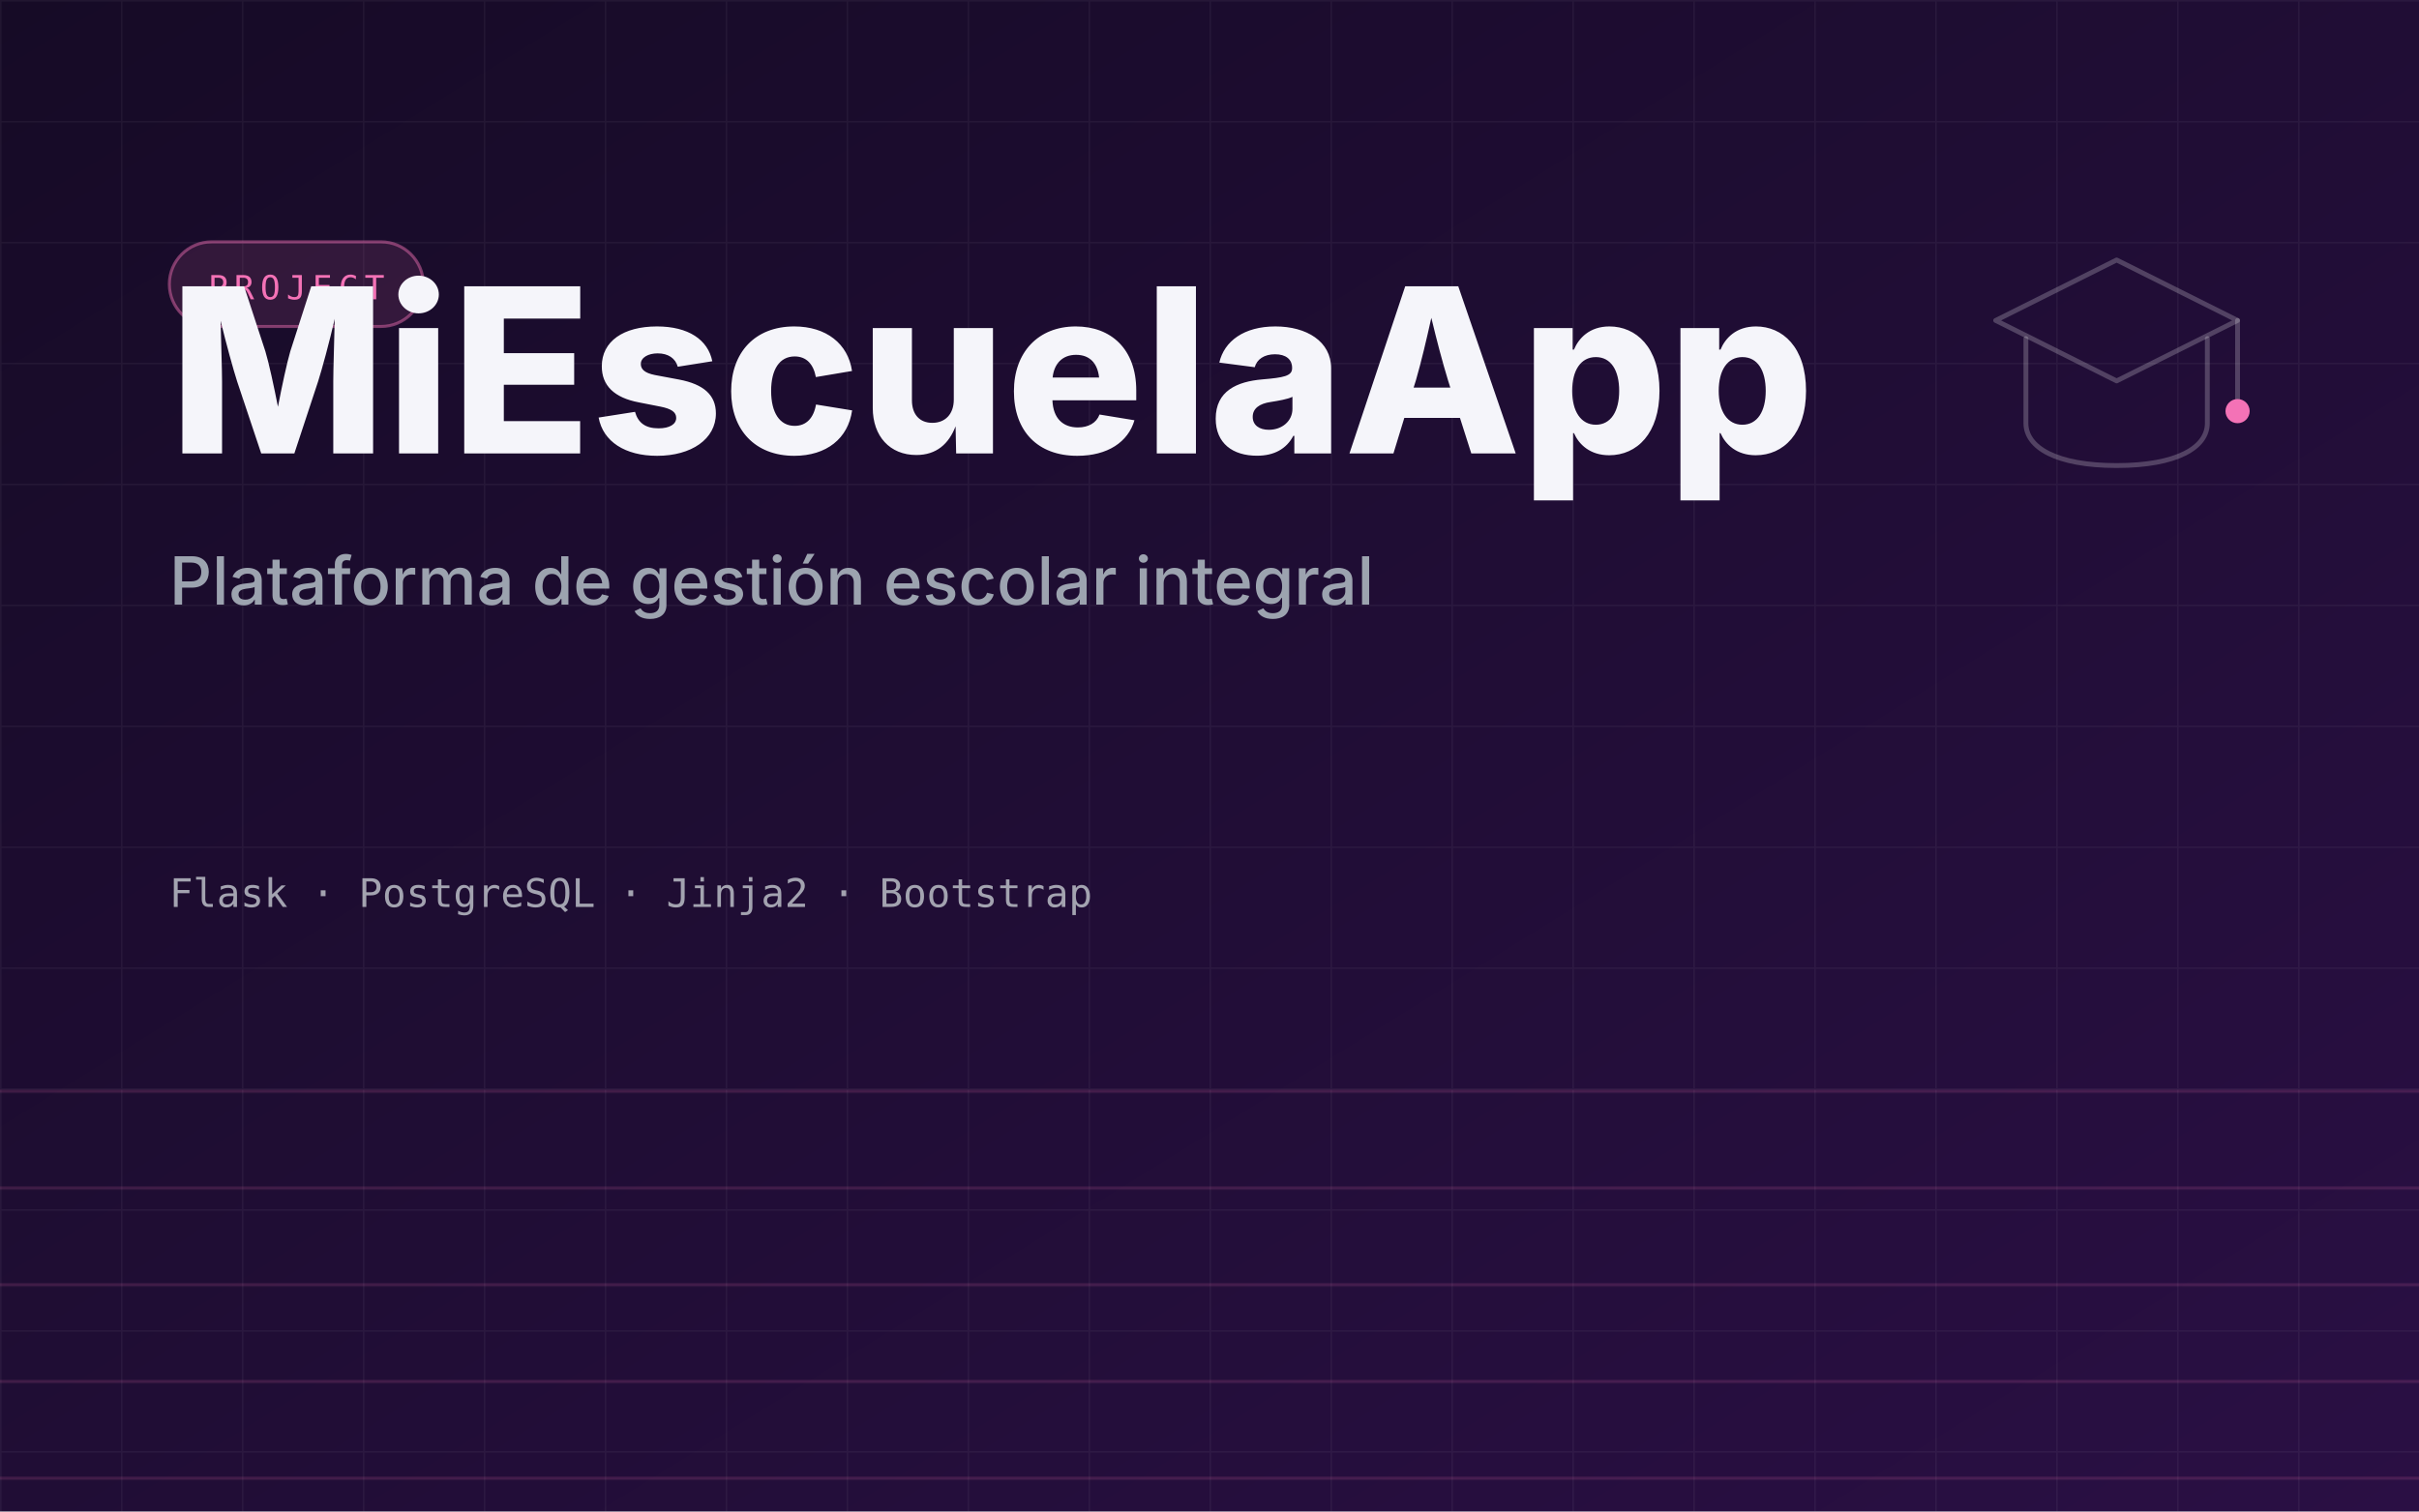
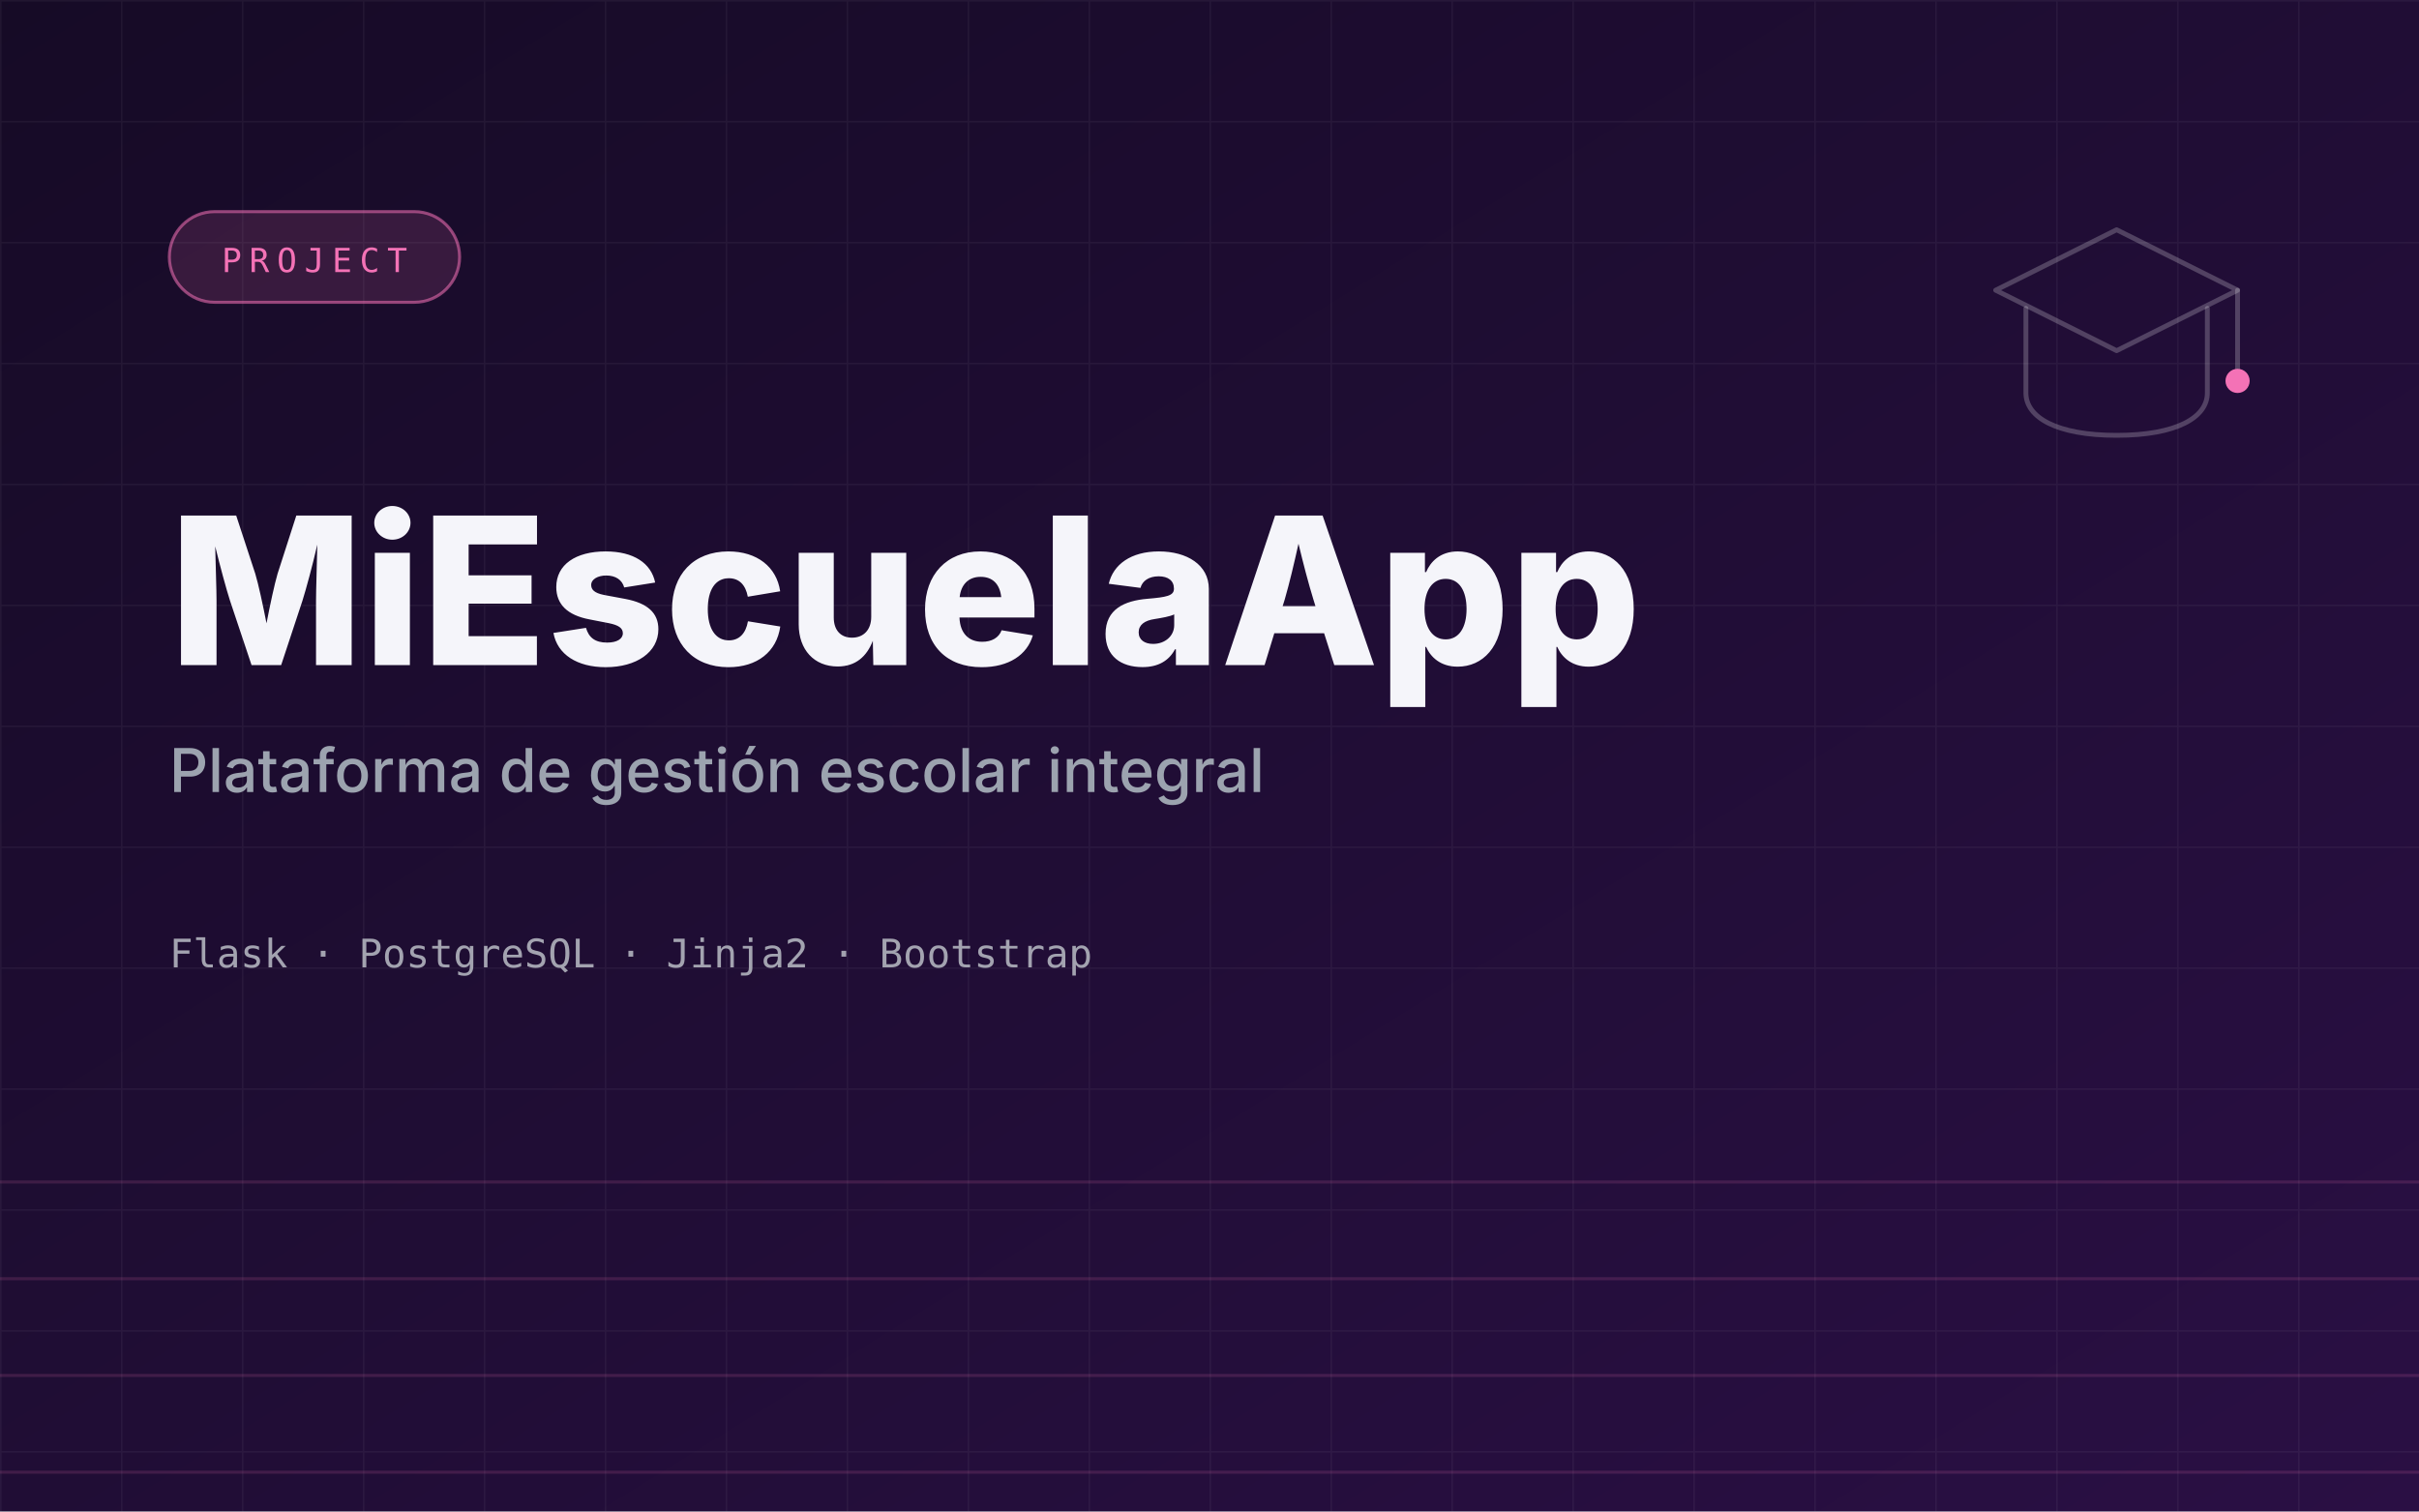
<svg xmlns="http://www.w3.org/2000/svg" viewBox="0 0 800 500" width="800" height="500">
  <defs>
    <linearGradient id="bg" x1="0" y1="0" x2="1" y2="1">
      <stop offset="0" stop-color="#160b26" />
      <stop offset="1" stop-color="#2a0f44" />
    </linearGradient>
    <linearGradient id="accent" x1="0" y1="0" x2="1" y2="0">
      <stop offset="0" stop-color="#f472b6" />
      <stop offset="1" stop-color="#7c5cff" />
    </linearGradient>
    <pattern id="grid" width="40" height="40" patternUnits="userSpaceOnUse">
      <path d="M40 0H0V40" fill="none" stroke="rgba(255,255,255,0.05)" stroke-width="1" />
    </pattern>
    <pattern id="ruled" width="800" height="32" patternUnits="userSpaceOnUse">
      <line x1="0" y1="31" x2="800" y2="31" stroke="rgba(244,114,182,0.18)" stroke-width="1" />
    </pattern>
  </defs>
  <rect width="800" height="500" fill="url(#bg)" />
  <rect width="800" height="500" fill="url(#grid)" />
-   <g opacity="0.85" transform="translate(0, 330)">
-     <rect width="800" height="170" fill="url(#ruled)" />
-     <line x1="64" y1="330" x2="64" y2="500" stroke="rgba(244,114,182,0.35)" stroke-width="1" />
+   <g opacity="0.85" transform="translate(0, 360)">
+     <rect width="800" height="140" fill="url(#ruled)" />
+     <line x1="64" y1="360" x2="64" y2="500" stroke="rgba(244,114,182,0.35)" stroke-width="1" />
  </g>
-   <g transform="translate(56, 80)">
-     <rect width="84" height="28" rx="14" fill="rgba(244,114,182,0.12)" stroke="rgba(244,114,182,0.45)" />
-     <text x="42" y="19" font-family="ui-monospace, monospace" font-size="11" fill="#f472b6" text-anchor="middle" letter-spacing="2">PROJECT</text>
+   <g transform="translate(56, 70)">
+     <rect width="96" height="30" rx="15" fill="rgba(244,114,182,0.14)" stroke="rgba(244,114,182,0.55)" />
+     <text x="48" y="20" font-family="ui-monospace, monospace" font-size="11" fill="#f472b6" text-anchor="middle" letter-spacing="2.5">PROJECT</text>
  </g>
-   <g transform="translate(56, 150)">
-     <text font-family="Inter, sans-serif" font-size="76" font-weight="800" fill="#f5f5fa">MiEscuelaApp</text>
-     <text y="50" font-family="Inter, sans-serif" font-size="22" font-weight="500" fill="#9ca3af">Plataforma de gestión escolar integral</text>
+   <g transform="translate(56, 220)">
+     <text font-family="Inter, sans-serif" font-size="68" font-weight="800" fill="#f5f5fa">MiEscuelaApp</text>
+     <text y="42" font-family="Inter, sans-serif" font-size="20" font-weight="500" fill="#9ca3af">Plataforma de gestión escolar integral</text>
  </g>
-   <g transform="translate(56, 300)" font-family="ui-monospace, monospace" font-size="13" fill="#a3a3b0">
+   <g transform="translate(56, 320)" font-family="ui-monospace, monospace" font-size="13" fill="#a3a3b0">
    <text>Flask · PostgreSQL · Jinja2 · Bootstrap</text>
  </g>
-   <g transform="translate(640, 70)" fill="none" stroke="rgba(255,255,255,0.22)" stroke-width="1.6" stroke-linecap="round" stroke-linejoin="round">
+   <g transform="translate(640, 60)" fill="none" stroke="rgba(255,255,255,0.22)" stroke-width="1.6" stroke-linecap="round" stroke-linejoin="round">
    <path d="M20 36 L60 16 L100 36 L60 56 Z" />
    <path d="M30 42 V70 C30 78 40 84 60 84 C80 84 90 78 90 70 V42" />
    <line x1="100" y1="36" x2="100" y2="62" />
    <circle cx="100" cy="66" r="4" fill="#f472b6" stroke="none" />
  </g>
</svg>
